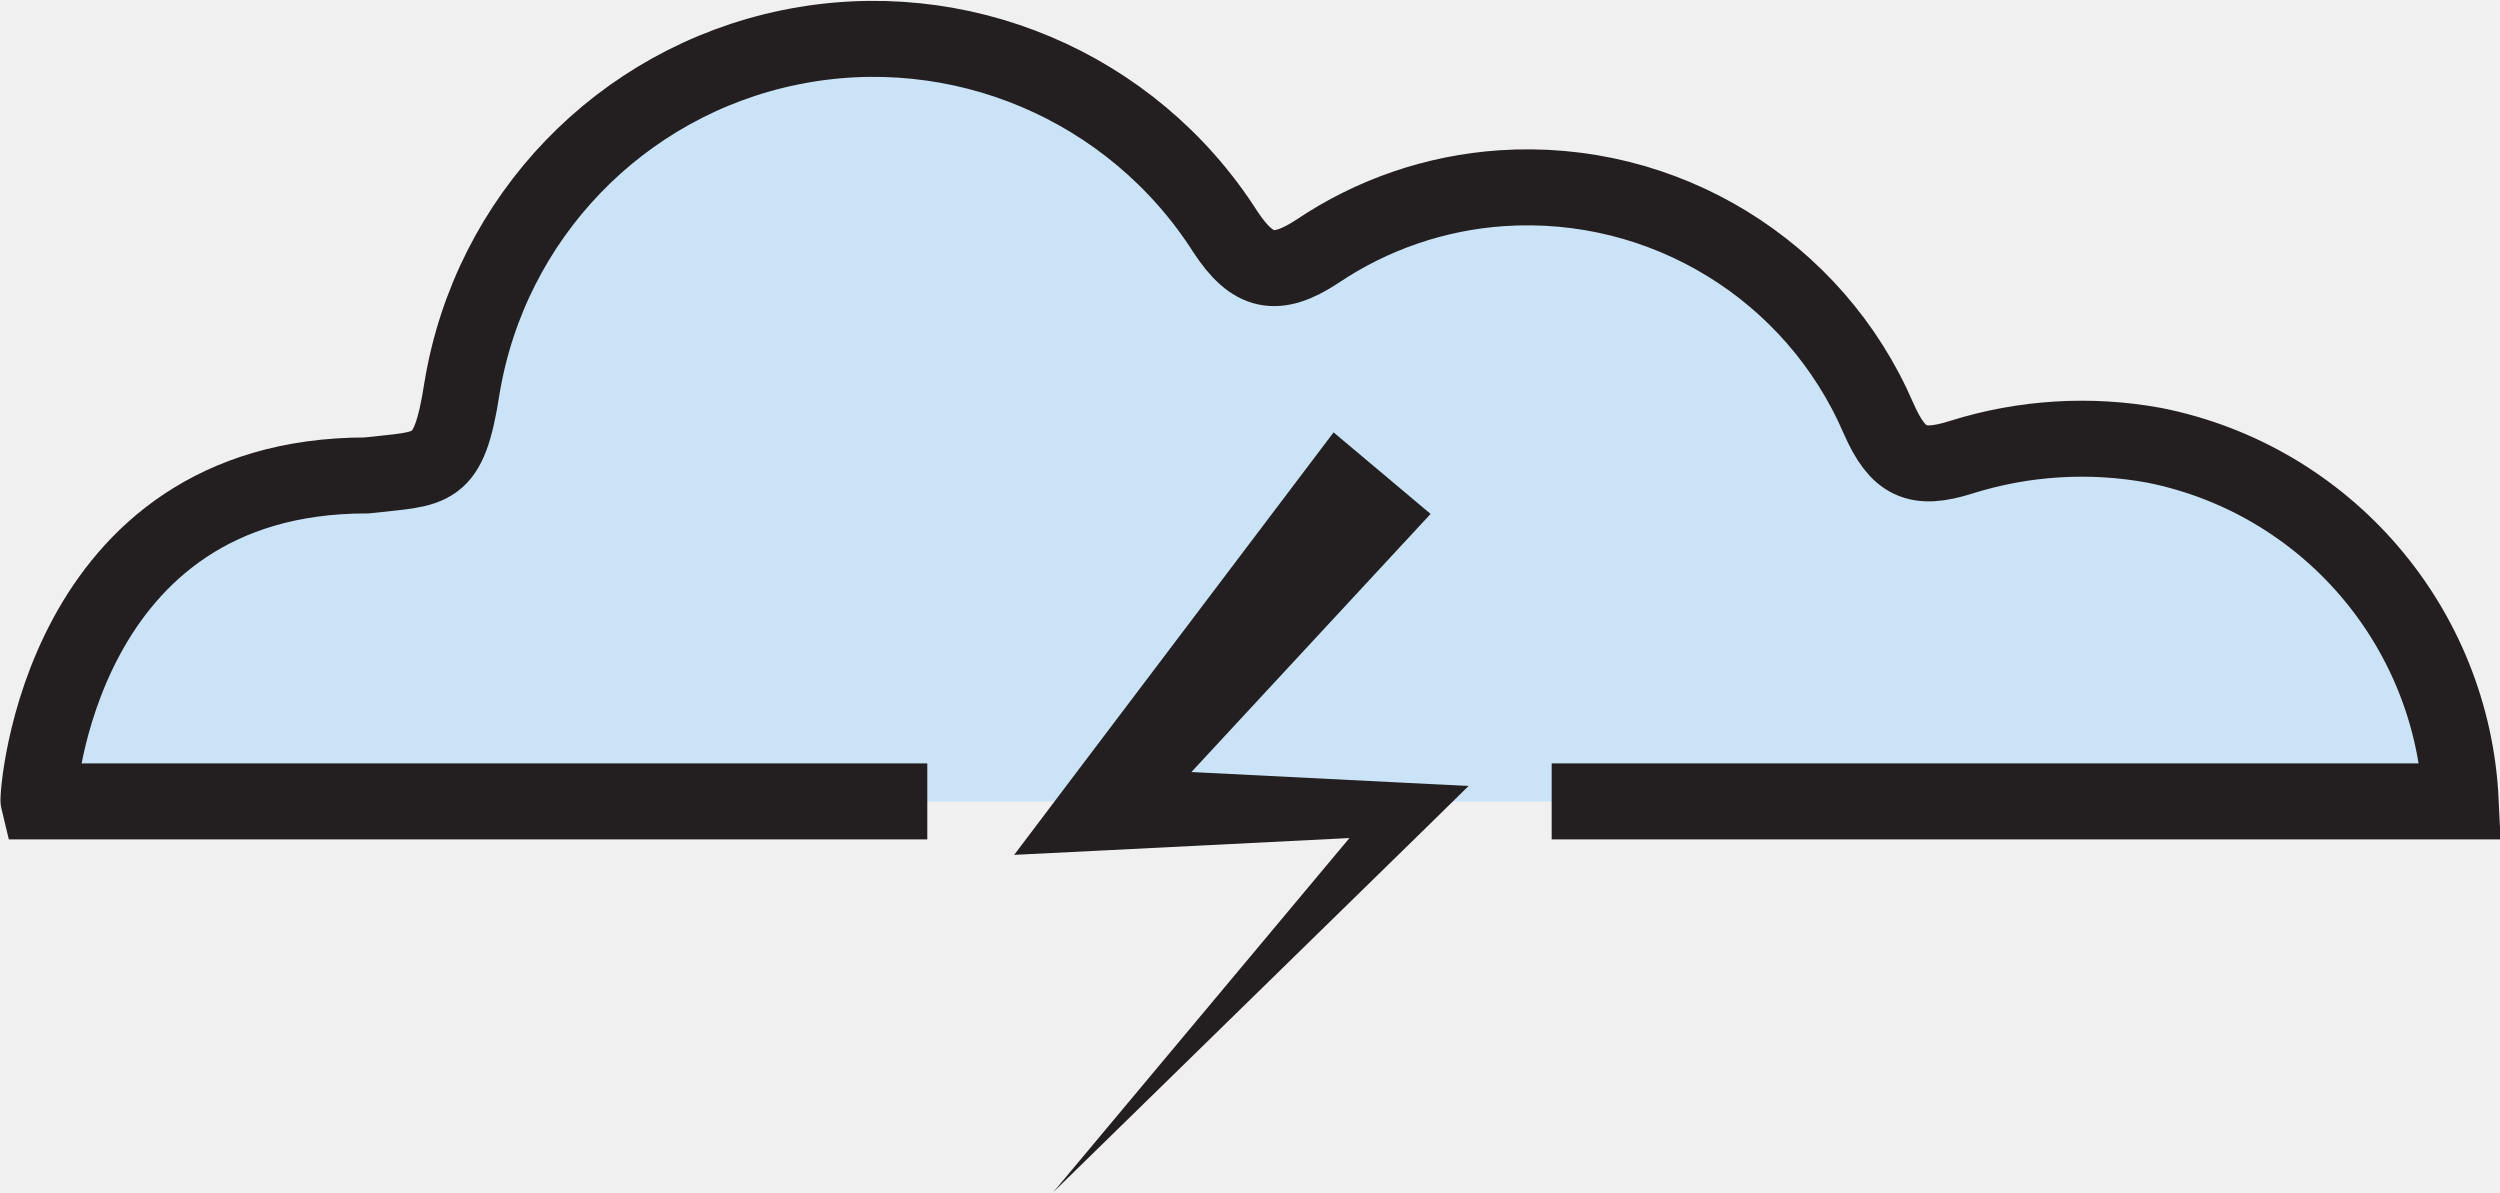
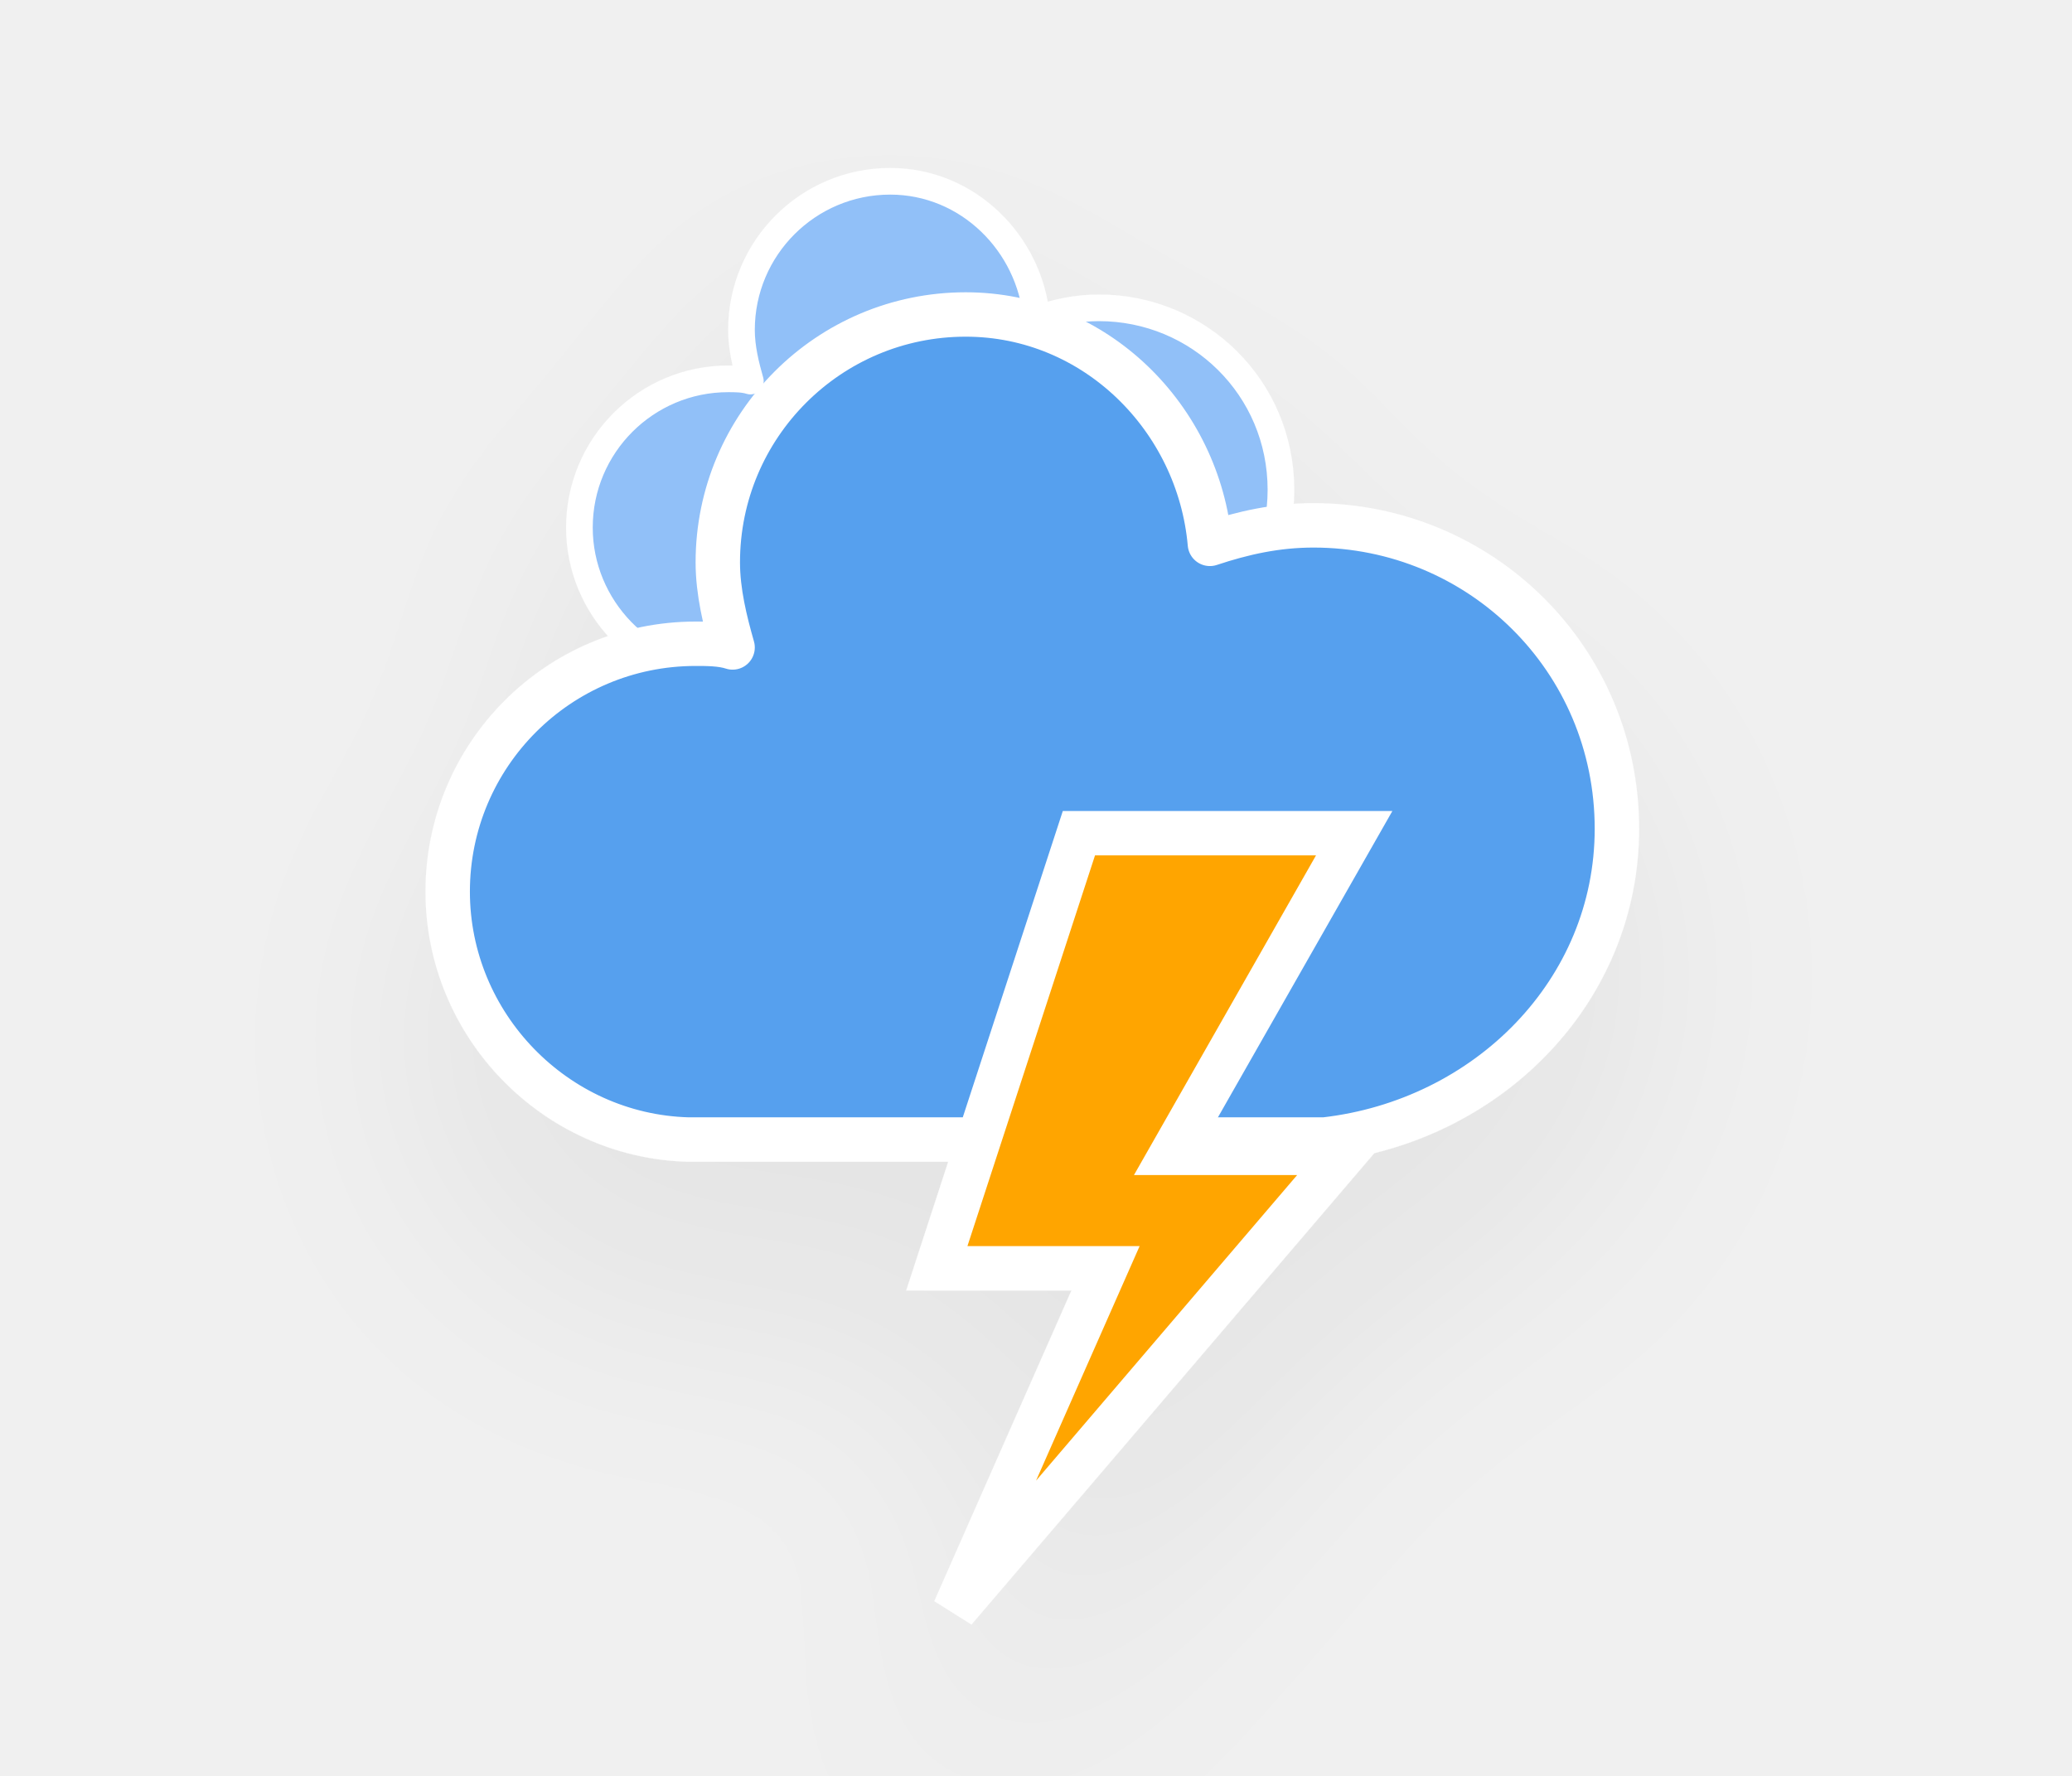
- <svg xmlns="http://www.w3.org/2000/svg" viewBox="0 0 98.7 47.07">
+ <svg xmlns="http://www.w3.org/2000/svg" width="56" height="48" version="1.1">
  <defs>
-     <style>.cls-1{fill:#cae3f6;}.cls-2{fill:none;stroke:#231f20;stroke-miterlimit:10;stroke-width:3px;}.cls-3{fill:#231f20;}</style>
+     <filter id="blur" x="-.247" y="-.196" width="1.494" height="1.496">
+       <feGaussianBlur in="SourceAlpha" stdDeviation="3" />
+       <feOffset dx="0" dy="4" result="offsetblur" />
+       <feComponentTransfer>
+         <feFuncA slope="0.05" type="linear" />
+       </feComponentTransfer>
+       <feMerge>
+         <feMergeNode />
+         <feMergeNode in="SourceGraphic" />
+       </feMerge>
+     </filter>
+     <style type="text/css">
+ /*
+ ** CLOUDS
+ */
+ @keyframes am-weather-cloud-1 {
+   0% {
+     -webkit-transform: translate(-5px,0px);
+        -moz-transform: translate(-5px,0px);
+         -ms-transform: translate(-5px,0px);
+             transform: translate(-5px,0px);
+   }
+ 
+   50% {
+     -webkit-transform: translate(10px,0px);
+        -moz-transform: translate(10px,0px);
+         -ms-transform: translate(10px,0px);
+             transform: translate(10px,0px);
+   }
+ 
+   100% {
+     -webkit-transform: translate(-5px,0px);
+        -moz-transform: translate(-5px,0px);
+         -ms-transform: translate(-5px,0px);
+             transform: translate(-5px,0px);
+   }
+ }
+ 
+ .am-weather-cloud-1 {
+   -webkit-animation-name: am-weather-cloud-1;
+      -moz-animation-name: am-weather-cloud-1;
+           animation-name: am-weather-cloud-1;
+   -webkit-animation-duration: 7s;
+      -moz-animation-duration: 7s;
+           animation-duration: 7s;
+   -webkit-animation-timing-function: linear;
+      -moz-animation-timing-function: linear;
+           animation-timing-function: linear;
+   -webkit-animation-iteration-count: infinite;
+      -moz-animation-iteration-count: infinite;
+           animation-iteration-count: infinite;
+ }
+ 
+ @keyframes am-weather-cloud-2 {
+   0% {
+     -webkit-transform: translate(0px,0px);
+        -moz-transform: translate(0px,0px);
+         -ms-transform: translate(0px,0px);
+             transform: translate(0px,0px);
+   }
+ 
+   50% {
+     -webkit-transform: translate(2px,0px);
+        -moz-transform: translate(2px,0px);
+         -ms-transform: translate(2px,0px);
+             transform: translate(2px,0px);
+   }
+ 
+   100% {
+     -webkit-transform: translate(0px,0px);
+        -moz-transform: translate(0px,0px);
+         -ms-transform: translate(0px,0px);
+             transform: translate(0px,0px);
+   }
+ }
+ 
+ .am-weather-cloud-2 {
+   -webkit-animation-name: am-weather-cloud-2;
+      -moz-animation-name: am-weather-cloud-2;
+           animation-name: am-weather-cloud-2;
+   -webkit-animation-duration: 3s;
+      -moz-animation-duration: 3s;
+           animation-duration: 3s;
+   -webkit-animation-timing-function: linear;
+      -moz-animation-timing-function: linear;
+           animation-timing-function: linear;
+   -webkit-animation-iteration-count: infinite;
+      -moz-animation-iteration-count: infinite;
+           animation-iteration-count: infinite;
+ }
+ 
+ /*
+ ** STROKE
+ */
+ @keyframes am-weather-stroke {
+   0% {
+     -webkit-transform: translate(0.0px,0.0px);
+        -moz-transform: translate(0.0px,0.0px);
+         -ms-transform: translate(0.0px,0.0px);
+             transform: translate(0.0px,0.0px);
+   }
+ 
+   2% {
+     -webkit-transform: translate(0.3px,0.0px);
+        -moz-transform: translate(0.3px,0.0px);
+         -ms-transform: translate(0.3px,0.0px);
+             transform: translate(0.3px,0.0px);
+   }
+ 
+   4% {
+     -webkit-transform: translate(0.0px,0.0px);
+        -moz-transform: translate(0.0px,0.0px);
+         -ms-transform: translate(0.0px,0.0px);
+             transform: translate(0.0px,0.0px);
+   }
+ 
+   6% {
+     -webkit-transform: translate(0.5px,0.4px);
+        -moz-transform: translate(0.5px,0.4px);
+         -ms-transform: translate(0.5px,0.4px);
+             transform: translate(0.5px,0.4px);
+   }
+ 
+   8% {
+     -webkit-transform: translate(0.0px,0.0px);
+        -moz-transform: translate(0.0px,0.0px);
+         -ms-transform: translate(0.0px,0.0px);
+             transform: translate(0.0px,0.0px);
+   }
+ 
+   10% {
+     -webkit-transform: translate(0.3px,0.0px);
+        -moz-transform: translate(0.3px,0.0px);
+         -ms-transform: translate(0.3px,0.0px);
+             transform: translate(0.3px,0.0px);
+   }
+ 
+   12% {
+     -webkit-transform: translate(0.0px,0.0px);
+        -moz-transform: translate(0.0px,0.0px);
+         -ms-transform: translate(0.0px,0.0px);
+             transform: translate(0.0px,0.0px);
+   }
+ 
+   14% {
+     -webkit-transform: translate(0.3px,0.0px);
+        -moz-transform: translate(0.3px,0.0px);
+         -ms-transform: translate(0.3px,0.0px);
+             transform: translate(0.3px,0.0px);
+   }
+ 
+   16% {
+     -webkit-transform: translate(0.0px,0.0px);
+        -moz-transform: translate(0.0px,0.0px);
+         -ms-transform: translate(0.0px,0.0px);
+             transform: translate(0.0px,0.0px);
+   }
+ 
+   18% {
+     -webkit-transform: translate(0.3px,0.0px);
+        -moz-transform: translate(0.3px,0.0px);
+         -ms-transform: translate(0.3px,0.0px);
+             transform: translate(0.3px,0.0px);
+   }
+ 
+   20% {
+     -webkit-transform: translate(0.0px,0.0px);
+        -moz-transform: translate(0.0px,0.0px);
+         -ms-transform: translate(0.0px,0.0px);
+             transform: translate(0.0px,0.0px);
+   }
+ 
+   22% {
+     -webkit-transform: translate(1px,0.0px);
+        -moz-transform: translate(1px,0.0px);
+         -ms-transform: translate(1px,0.0px);
+             transform: translate(1px,0.0px);
+   }
+ 
+   24% {
+     -webkit-transform: translate(0.0px,0.0px);
+        -moz-transform: translate(0.0px,0.0px);
+         -ms-transform: translate(0.0px,0.0px);
+             transform: translate(0.0px,0.0px);
+   }
+ 
+   26% {
+     -webkit-transform: translate(-1px,0.0px);
+        -moz-transform: translate(-1px,0.0px);
+         -ms-transform: translate(-1px,0.0px);
+             transform: translate(-1px,0.0px);
+ 
+   }
+ 
+   28% {
+     -webkit-transform: translate(0.0px,0.0px);
+        -moz-transform: translate(0.0px,0.0px);
+         -ms-transform: translate(0.0px,0.0px);
+             transform: translate(0.0px,0.0px);
+   }
+ 
+   40% {
+     fill: orange;
+     -webkit-transform: translate(0.0px,0.0px);
+        -moz-transform: translate(0.0px,0.0px);
+         -ms-transform: translate(0.0px,0.0px);
+             transform: translate(0.0px,0.0px);
+   }
+ 
+   65% {
+     fill: white;
+     -webkit-transform: translate(-1px,5.0px);
+        -moz-transform: translate(-1px,5.0px);
+         -ms-transform: translate(-1px,5.0px);
+             transform: translate(-1px,5.0px);
+   }
+   61% {
+     fill: orange;
+   }
+ 
+   100% {
+     -webkit-transform: translate(0.0px,0.0px);
+        -moz-transform: translate(0.0px,0.0px);
+         -ms-transform: translate(0.0px,0.0px);
+             transform: translate(0.0px,0.0px);
+   }
+ }
+ 
+ .am-weather-stroke {
+   -webkit-animation-name: am-weather-stroke;
+      -moz-animation-name: am-weather-stroke;
+           animation-name: am-weather-stroke;
+   -webkit-animation-duration: 1.11s;
+      -moz-animation-duration: 1.11s;
+           animation-duration: 1.11s;
+   -webkit-animation-timing-function: linear;
+      -moz-animation-timing-function: linear;
+           animation-timing-function: linear;
+   -webkit-animation-iteration-count: infinite;
+      -moz-animation-iteration-count: infinite;
+           animation-iteration-count: infinite;
+ }
+         </style>
  </defs>
-   <g id="Layer_2" data-name="Layer 2">
-     <g id="Layer_1-2" data-name="Layer 1">
-       <path class="cls-1" d="M61.26,31.64H97.15a15.06,15.06,0,0,0-12.1-14.06,15.87,15.87,0,0,0-7.62.47c-1.76.56-2.5.2-3.26-1.52a15.1,15.1,0,0,0-14.88-9.1A14.82,14.82,0,0,0,52,9.93c-1.62,1.06-2.55.86-3.63-.79a16.47,16.47,0,0,0-30.13,6.18c-.53,3.41-1.13,3.15-3.77,3.45-12.16,0-13,12.67-12.95,12.87H36.61" />
-       <path class="cls-2" d="M61.26,31.64H97.15a15.06,15.06,0,0,0-12.1-14.06,15.87,15.87,0,0,0-7.62.47c-1.76.56-2.5.2-3.26-1.52a15.1,15.1,0,0,0-14.88-9.1A14.82,14.82,0,0,0,52,9.93c-1.62,1.06-2.55.86-3.63-.79a16.47,16.47,0,0,0-30.13,6.18c-.53,3.41-1.13,3.15-3.77,3.45-12.16,0-13,12.67-12.95,12.87H36.61" />
-       <polygon class="cls-3" points="56.48 20.29 44.71 32.99 43.46 30.3 55.58 30.91 57.98 31.03 56.34 32.64 41.58 47.07 54.82 31.24 55.58 32.97 43.46 33.58 40.04 33.75 42.2 30.89 52.65 17.07 56.48 20.29" />
+   <g id="thunder" transform="translate(-4,-12)" filter="url(#blur)">
+     <g transform="translate(20,10)">
+       <g class="am-weather-cloud-1" style="-moz-animation-duration:7s;-moz-animation-iteration-count:infinite;-moz-animation-name:am-weather-cloud-1;-moz-animation-timing-function:linear;-webkit-animation-duration:7s;-webkit-animation-iteration-count:infinite;-webkit-animation-name:am-weather-cloud-1;-webkit-animation-timing-function:linear">
+         <path transform="matrix(.6 0 0 .6 -10 -6)" d="m47.7 35.4c0-4.6-3.7-8.2-8.2-8.2-1 0-1.9 0.2-2.8 0.5-0.3-3.4-3.1-6.2-6.6-6.2-3.7 0-6.7 3-6.7 6.7 0 0.8 0.2 1.6 0.4 2.3-0.3-0.1-0.7-0.1-1-0.1-3.7 0-6.7 3-6.7 6.7 0 3.6 2.9 6.6 6.5 6.7h17.2c4.4-0.5 7.9-4 7.9-8.4z" fill="#91c0f8" stroke="#fff" stroke-linejoin="round" stroke-width="1.2" />
+       </g>
+       <path transform="translate(-20,-11)" d="m47.7 35.4c0-4.6-3.7-8.2-8.2-8.2-1 0-1.9 0.2-2.8 0.5-0.3-3.4-3.1-6.2-6.6-6.2-3.7 0-6.7 3-6.7 6.7 0 0.8 0.2 1.6 0.4 2.3-0.3-0.1-0.7-0.1-1-0.1-3.7 0-6.7 3-6.7 6.7 0 3.6 2.9 6.6 6.5 6.7h17.2c4.4-0.5 7.9-4 7.9-8.4z" fill="#57a0ee" stroke="#fff" stroke-linejoin="round" stroke-width="1.2" />
+       <g transform="matrix(1.2,0,0,1.2,-4,28)">
+         <polygon class="am-weather-stroke" points="11.1 6.9 14.3 -2.9 20.5 -2.9 16.4 4.3 20.3 4.3 11.5 14.6 14.9 6.9" fill="#ffa500" stroke="#fff" style="-moz-animation-duration:1.11s;-moz-animation-iteration-count:infinite;-moz-animation-name:am-weather-stroke;-moz-animation-timing-function:linear;-webkit-animation-duration:1.11s;-webkit-animation-iteration-count:infinite;-webkit-animation-name:am-weather-stroke;-webkit-animation-timing-function:linear" />
+       </g>
    </g>
  </g>
</svg>
